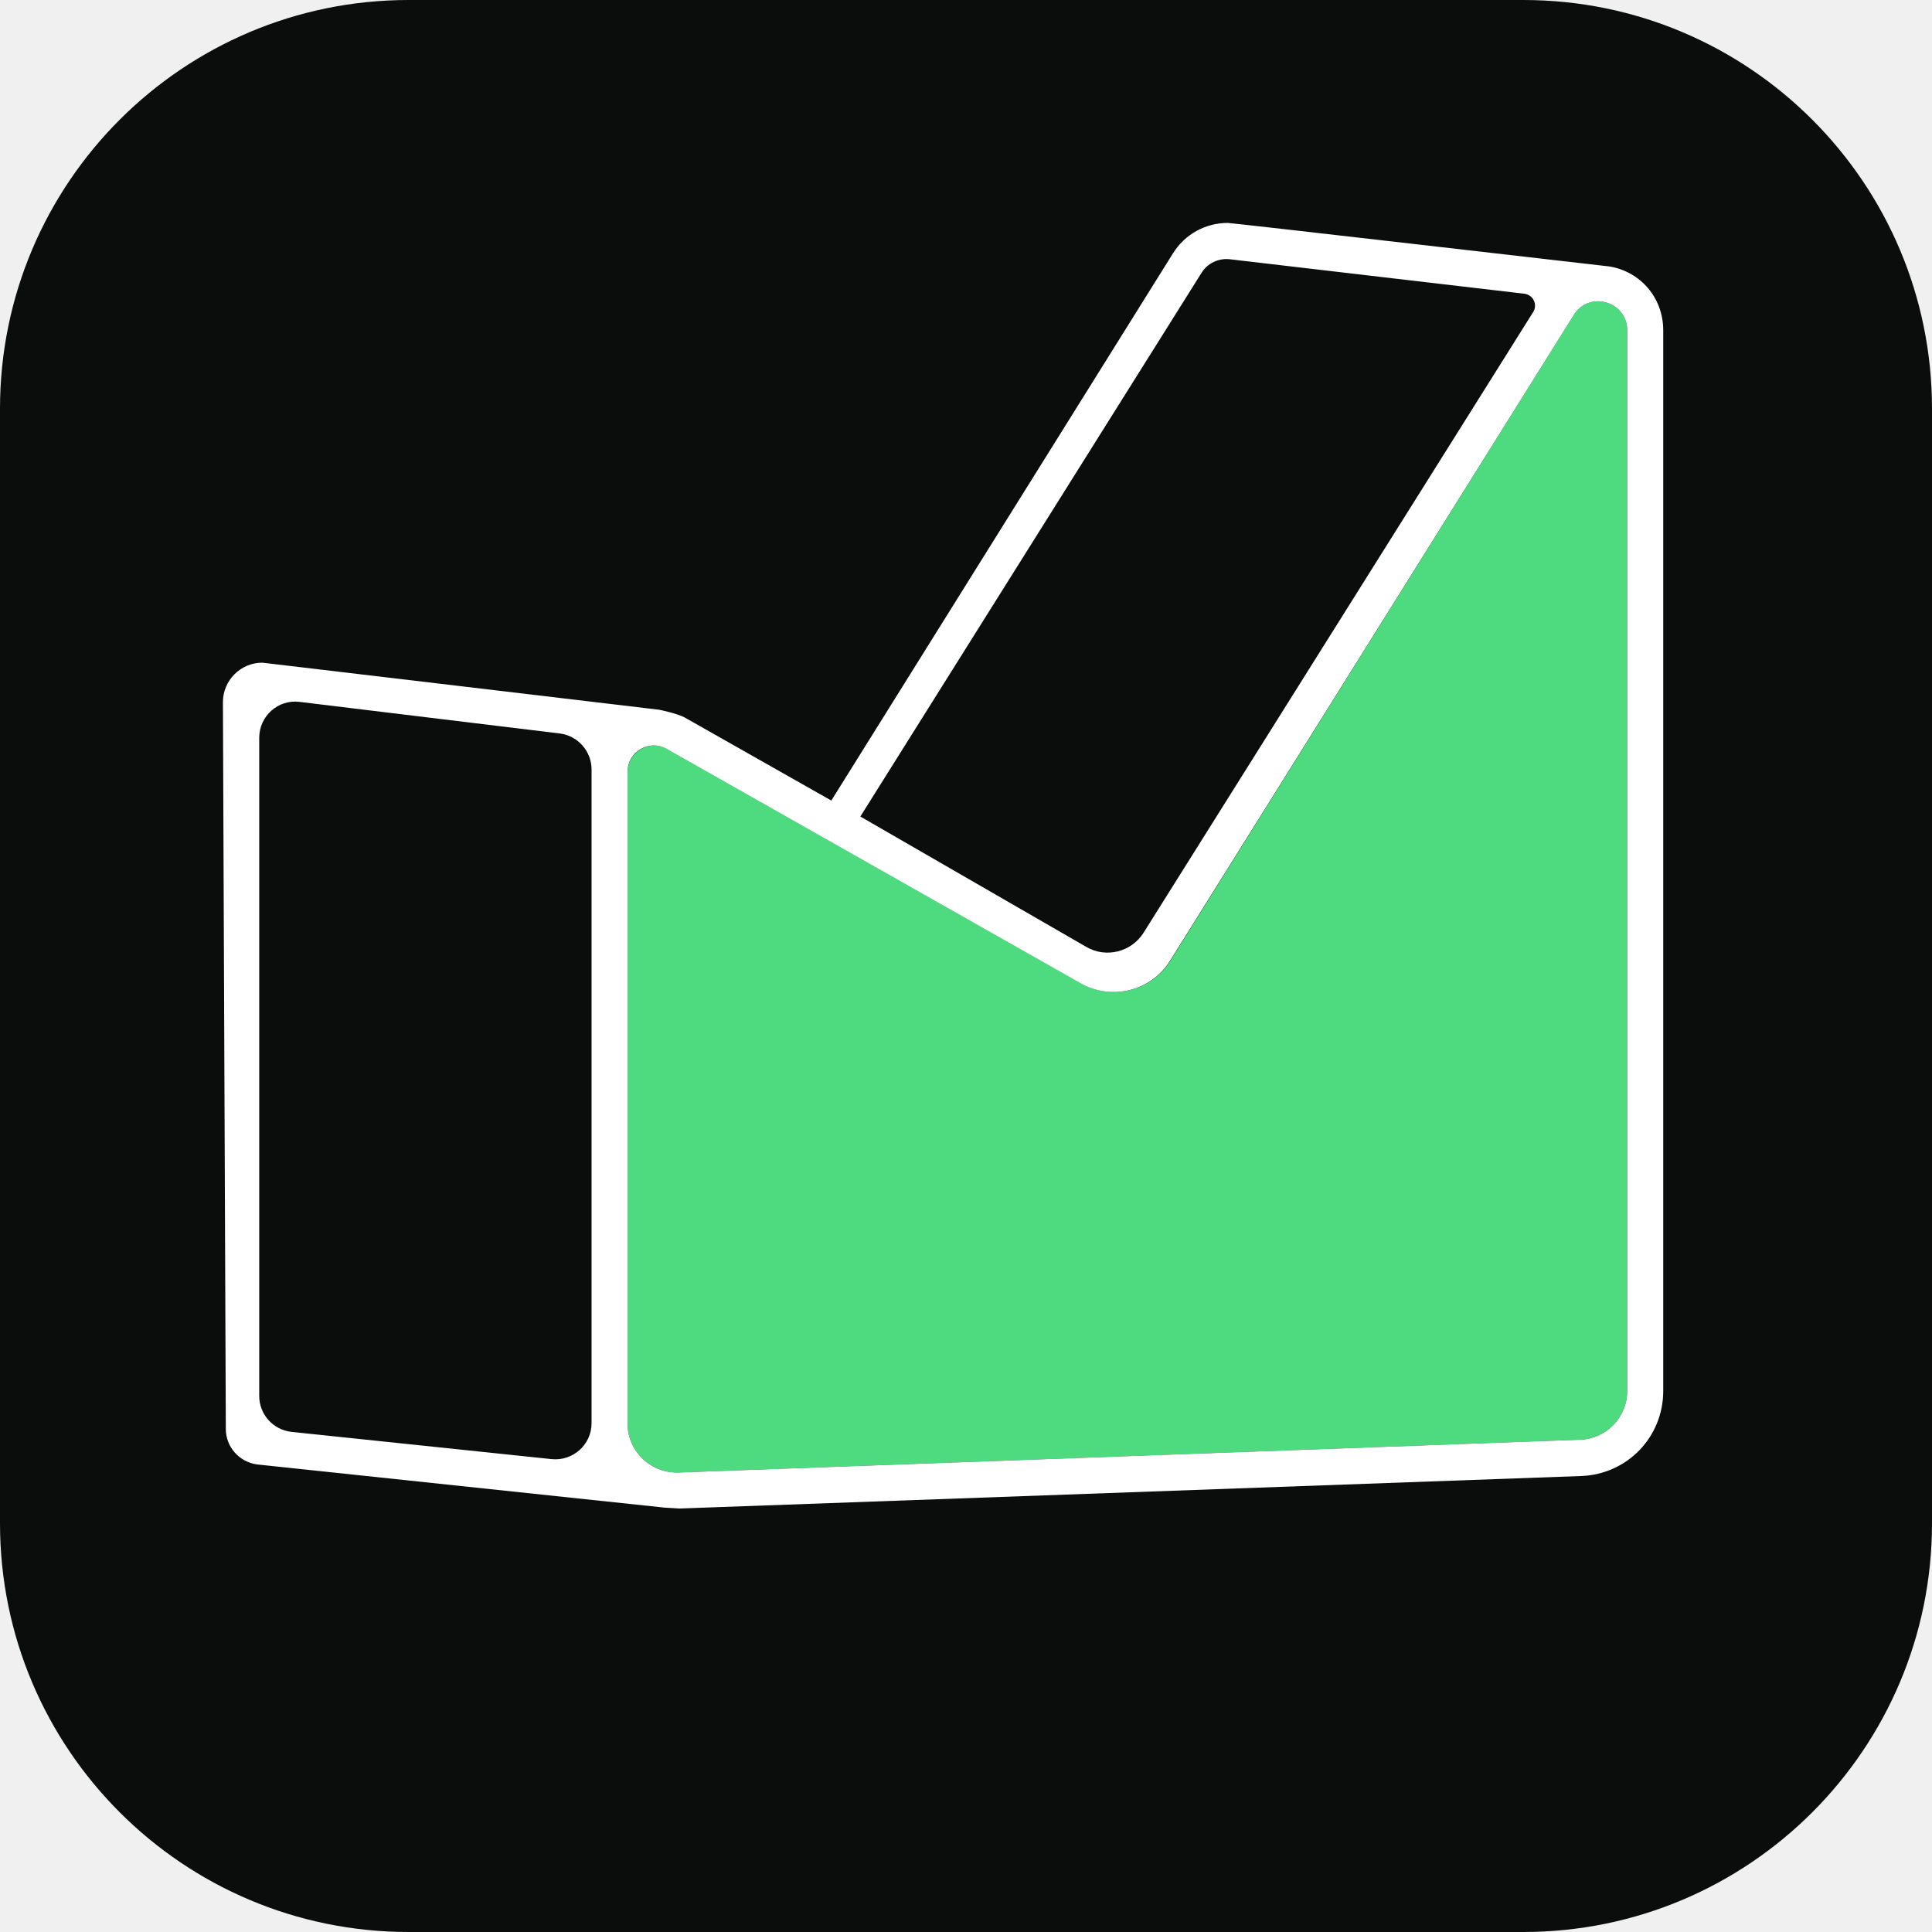
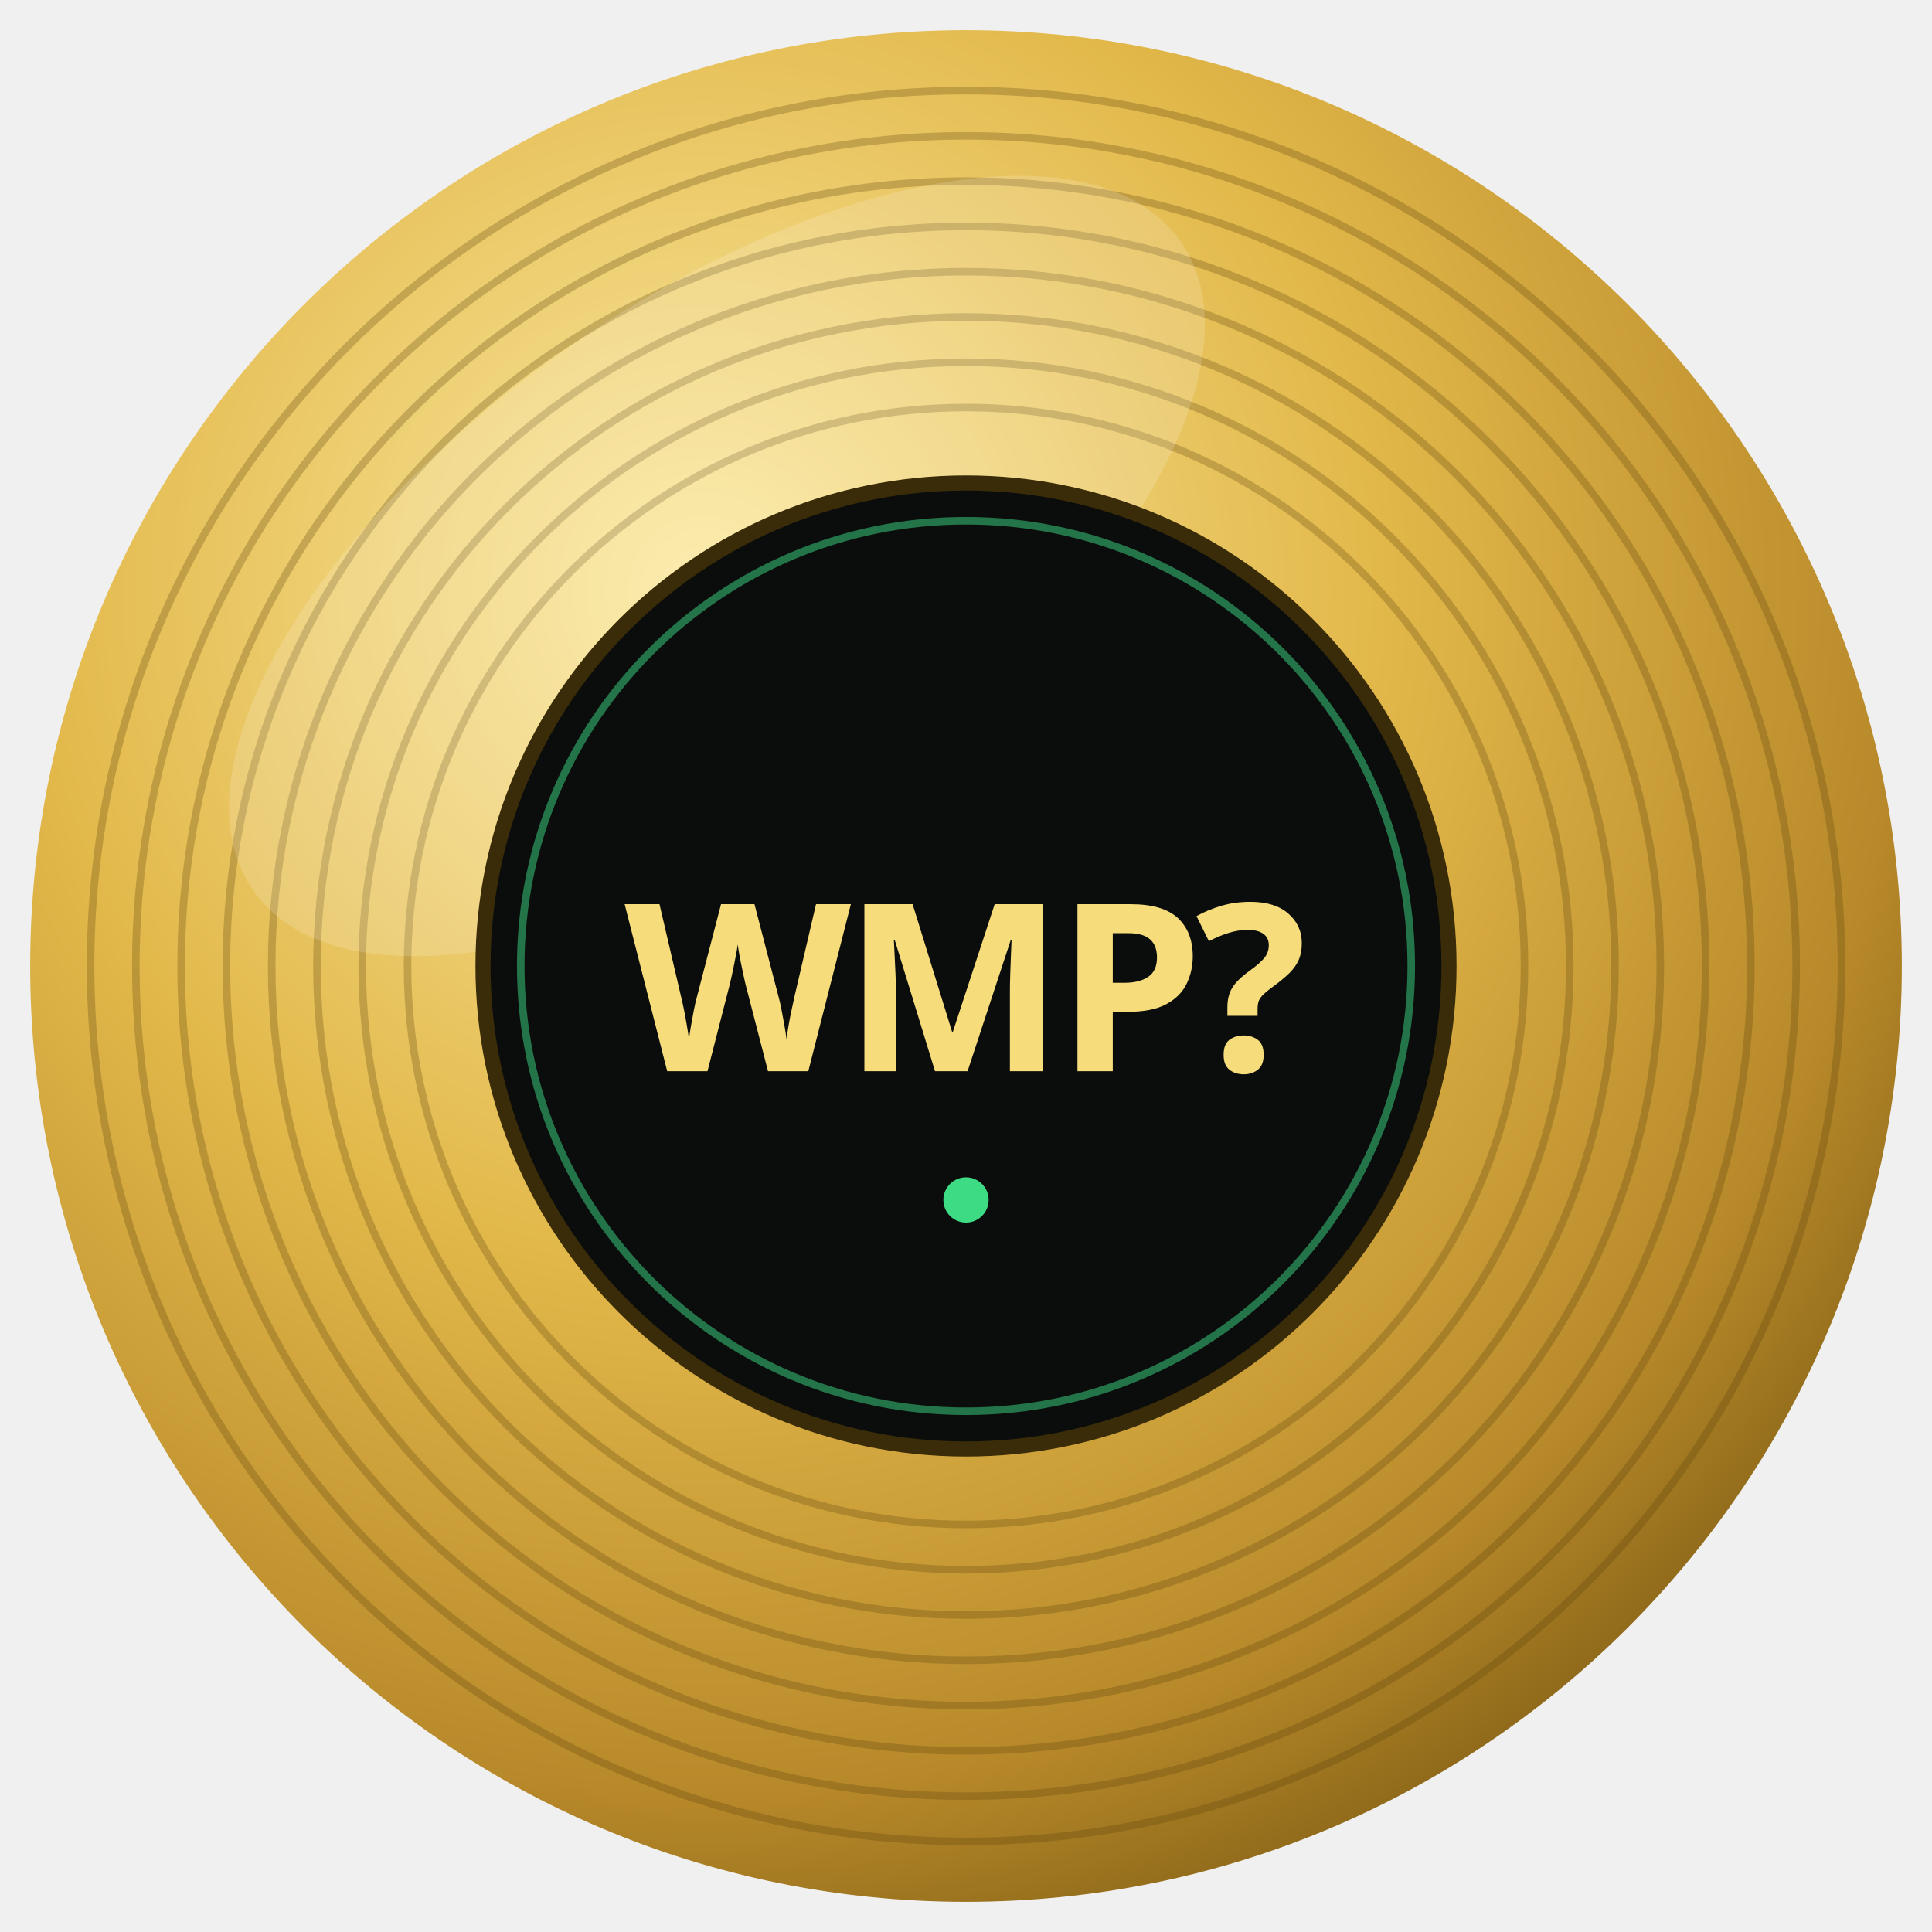
- <svg xmlns="http://www.w3.org/2000/svg" viewBox="-6 -6 52 52">
-   <rect x="-6" y="-6" width="52" height="52" rx="11" fill="#0b0d0c" />
-   <path d="M11.953 14.156L23.102 20.468C23.938 20.937 24.992 20.672 25.5 19.859L36.359 2.476C36.773 1.812 37.797 2.109 37.797 2.89V31.437C37.797 32.148 37.234 32.726 36.531 32.75L12.258 33.633C11.516 33.656 10.891 33.062 10.891 32.32V14.773C10.898 14.234 11.484 13.89 11.953 14.156Z" fill="#4EDB80" />
-   <path d="M37.32 1.172C37.305 1.172 27.172 0 27.047 0C26.445 0 25.891 0.305 25.57 0.82L16.375 15.547L12.43 13.312C12.227 13.203 11.75 13.102 11.734 13.102C11.719 13.102 1.094 11.836 1.062 11.836C0.477 11.836 0 12.312 0 12.898L0.078 32.461C0.078 32.945 0.438 33.344 0.906 33.414C0.922 33.414 11.875 34.578 11.891 34.578C11.906 34.578 12.289 34.602 12.289 34.602L36.562 33.727C37.797 33.68 38.766 32.68 38.766 31.438V2.891C38.766 2.016 38.156 1.312 37.32 1.172ZM26.344 1.336C26.5 1.086 26.797 0.945 27.094 0.977L35.031 1.906C35.266 1.938 35.391 2.195 35.266 2.398L24.781 19.102C24.453 19.625 23.766 19.797 23.234 19.484L17.156 15.977L26.344 1.336ZM9.922 32.305C9.922 32.883 9.422 33.328 8.852 33.273L1.844 32.539C1.352 32.484 0.977 32.07 0.977 31.57V13.859C0.977 13.273 1.484 12.82 2.062 12.891L9.07 13.742C9.555 13.805 9.922 14.219 9.922 14.711V32.305ZM37.797 31.438C37.797 32.148 37.234 32.727 36.531 32.75L12.258 33.633C11.516 33.656 10.891 33.062 10.891 32.32V14.773C10.891 14.227 11.477 13.891 11.945 14.156L23.094 20.469C23.93 20.938 24.984 20.672 25.492 19.859L36.359 2.477C36.773 1.812 37.797 2.109 37.797 2.891V31.438Z" fill="white" />
+ <svg xmlns="http://www.w3.org/2000/svg" viewBox="0 0 512 512">
+   <defs>
+     <radialGradient id="g" cx="36%" cy="30%" r="80%">
+       <stop offset="0" stop-color="#fbe9a0" />
+       <stop offset=".45" stop-color="#e2b84a" />
+       <stop offset=".8" stop-color="#b8892a" />
+       <stop offset="1" stop-color="#7a5a12" />
+     </radialGradient>
+     <linearGradient id="shine" x1="0" y1="0" x2="1" y2="1">
+       <stop offset="0" stop-color="#fff" stop-opacity=".55" />
+       <stop offset=".5" stop-color="#fff" stop-opacity="0" />
+       <stop offset="1" stop-color="#fff" stop-opacity=".25" />
+     </linearGradient>
+   </defs>
+   <circle cx="256" cy="256" r="248" fill="url(#g)" />
+   <g fill="none" stroke="#5c430c" stroke-opacity=".28" stroke-width="2">
+     <circle cx="256" cy="256" r="232" />
+     <circle cx="256" cy="256" r="220" />
+     <circle cx="256" cy="256" r="208" />
+     <circle cx="256" cy="256" r="196" />
+     <circle cx="256" cy="256" r="184" />
+     <circle cx="256" cy="256" r="172" />
+     <circle cx="256" cy="256" r="160" />
+     <circle cx="256" cy="256" r="148" />
+   </g>
+   <ellipse cx="190" cy="150" rx="150" ry="70" transform="rotate(-35 190 150)" fill="#fff" opacity=".16" />
+   <circle cx="256" cy="256" r="128" fill="#0b0d0c" stroke="#3a2c08" stroke-width="4" />
+   <circle cx="256" cy="256" r="118" fill="none" stroke="#3ddc84" stroke-opacity=".5" stroke-width="2" />
+   <text x="256" y="262" text-anchor="middle" dominant-baseline="middle" font-family="Figtree, 'Arial Black', system-ui, sans-serif" font-weight="900" font-size="62" letter-spacing="-2" fill="#f6dc7a">WMP?</text>
+   <circle cx="256" cy="318" r="6" fill="#3ddc84" />
</svg>
